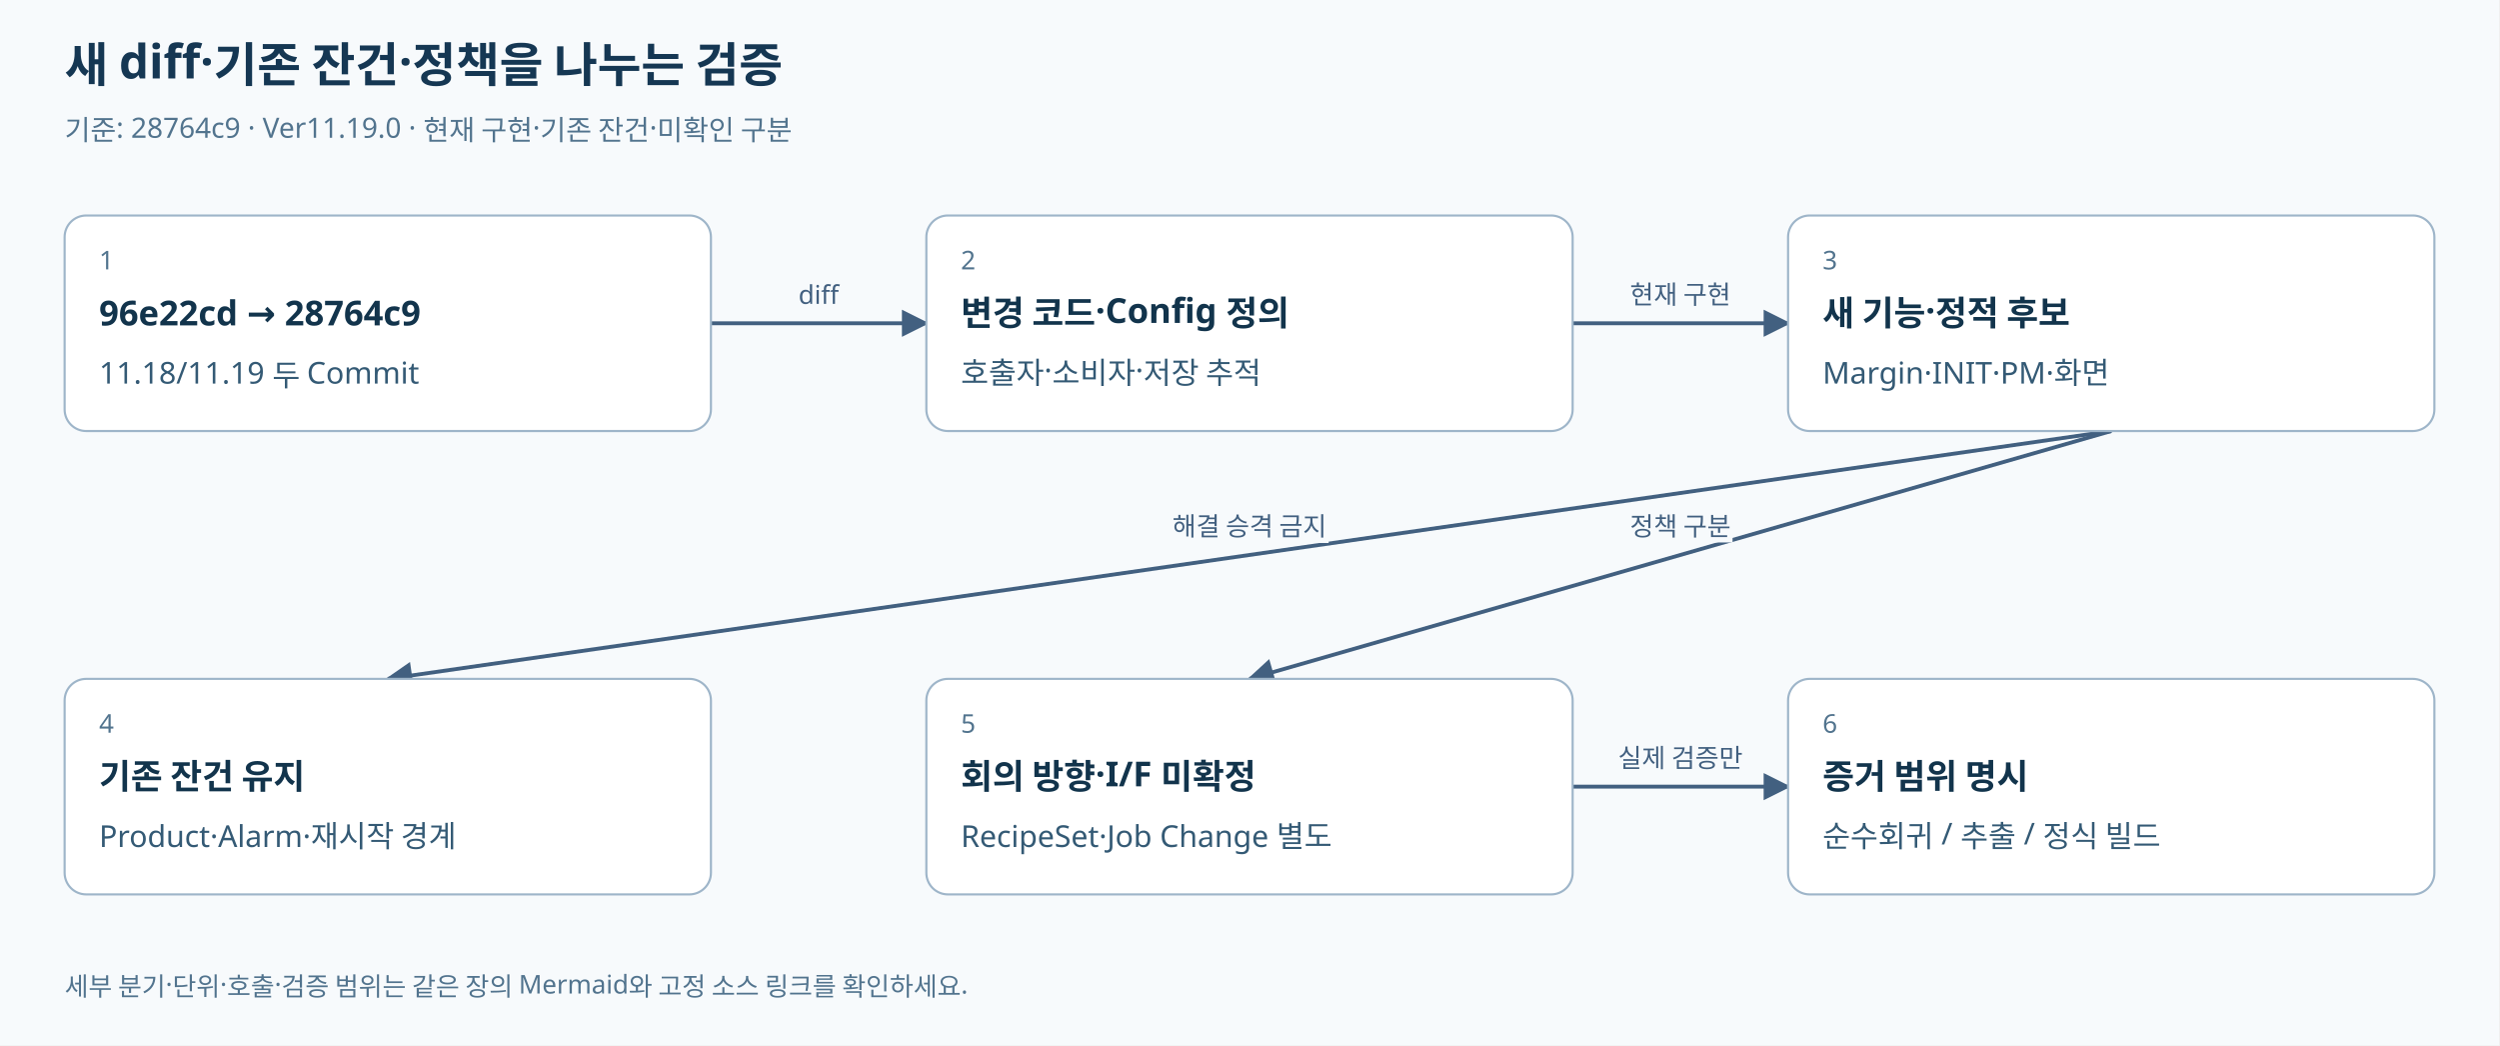
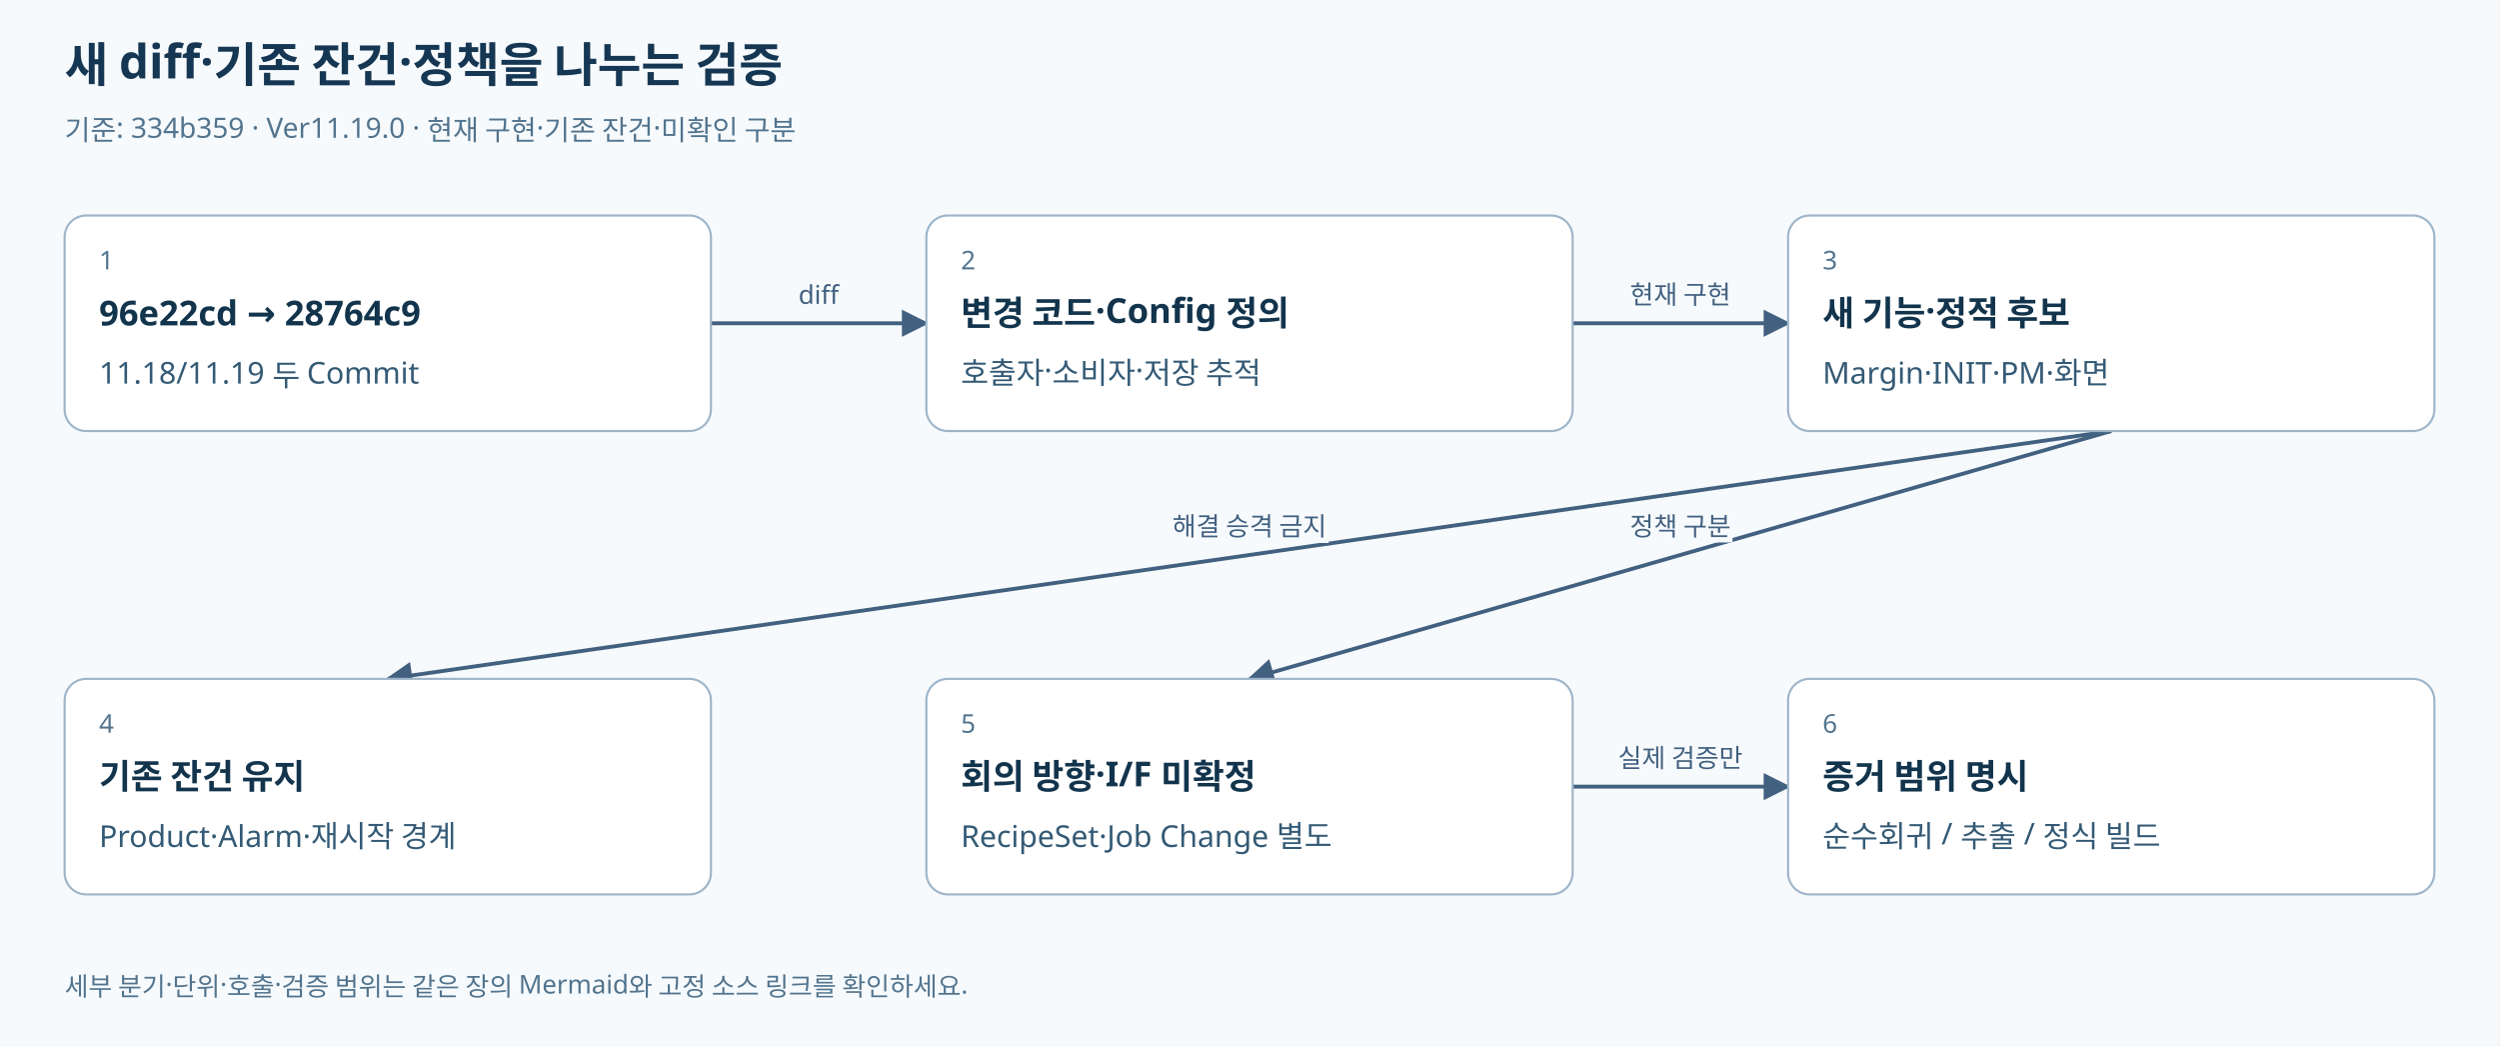
<svg xmlns="http://www.w3.org/2000/svg" width="1160" height="485" viewBox="0 0 1160 485" role="img" aria-label="새 diff·기존 잔건·정책을 나누는 검증">
  <defs>
    <marker id="arrow" viewBox="0 0 10 10" refX="9" refY="5" markerWidth="7" markerHeight="7" orient="auto">
      <path d="M0 0 L10 5 L0 10z" fill="#426080" />
    </marker>
  </defs>
  <rect width="1160" height="485" fill="#f7fafc" />
  <g font-family="Malgun Gothic,Segoe UI,sans-serif">
    <text x="30" y="38" font-size="22" font-weight="bold" fill="#153753">새 diff·기존 잔건·정책을 나누는 검증</text>
-     <text x="30" y="65" font-size="13" fill="#52748e">기준: 28764c9 · Ver11.19.0 · 현재 구현·기존 잔건·미확인 구분</text>
+     <text x="30" y="65" font-size="13" fill="#52748e">기준: 334b359 · Ver11.19.0 · 현재 구현·기존 잔건·미확인 구분</text>
    <path d="M330 150 L430 150" fill="none" stroke="#426080" stroke-width="1.8" marker-end="url(#arrow)" />
    <text x="380" y="141" text-anchor="middle" font-size="12" fill="#426080" paint-order="stroke" stroke="#f7fafc" stroke-width="5">diff</text>
    <path d="M730 150 L830 150" fill="none" stroke="#426080" stroke-width="1.8" marker-end="url(#arrow)" />
    <text x="780" y="141" text-anchor="middle" font-size="12" fill="#426080" paint-order="stroke" stroke="#f7fafc" stroke-width="5">현재 구현</text>
    <path d="M980 200 L180 315" fill="none" stroke="#426080" stroke-width="1.8" marker-end="url(#arrow)" />
    <text x="580" y="248.5" text-anchor="middle" font-size="12" fill="#426080" paint-order="stroke" stroke="#f7fafc" stroke-width="5">해결 승격 금지</text>
    <path d="M980 200 L580 315" fill="none" stroke="#426080" stroke-width="1.8" marker-end="url(#arrow)" />
    <text x="780" y="248.5" text-anchor="middle" font-size="12" fill="#426080" paint-order="stroke" stroke="#f7fafc" stroke-width="5">정책 구분</text>
    <path d="M730 365 L830 365" fill="none" stroke="#426080" stroke-width="1.8" marker-end="url(#arrow)" />
    <text x="780" y="356" text-anchor="middle" font-size="12" fill="#426080" paint-order="stroke" stroke="#f7fafc" stroke-width="5">실제 검증만</text>
    <rect x="30" y="100" width="300" height="100" rx="10" fill="white" stroke="#9eb5c9" />
    <text x="46" y="125" font-size="12" fill="#52748e">1</text>
    <text x="46" y="151" font-size="16" font-weight="bold" fill="#12344c">96e22cd → 28764c9</text>
    <text x="46" y="178" font-size="14" fill="#345a75">11.18/11.19 두 Commit</text>
    <rect x="430" y="100" width="300" height="100" rx="10" fill="white" stroke="#9eb5c9" />
    <text x="446" y="125" font-size="12" fill="#52748e">2</text>
    <text x="446" y="151" font-size="16" font-weight="bold" fill="#12344c">변경 코드·Config 정의</text>
    <text x="446" y="178" font-size="14" fill="#345a75">호출자·소비자·저장 추적</text>
    <rect x="830" y="100" width="300" height="100" rx="10" fill="white" stroke="#9eb5c9" />
    <text x="846" y="125" font-size="12" fill="#52748e">3</text>
    <text x="846" y="151" font-size="16" font-weight="bold" fill="#12344c">새 기능·정적 후보</text>
    <text x="846" y="178" font-size="14" fill="#345a75">Margin·INIT·PM·화면</text>
    <rect x="30" y="315" width="300" height="100" rx="10" fill="white" stroke="#9eb5c9" />
    <text x="46" y="340" font-size="12" fill="#52748e">4</text>
    <text x="46" y="366" font-size="16" font-weight="bold" fill="#12344c">기존 잔건 유지</text>
    <text x="46" y="393" font-size="14" fill="#345a75">Product·Alarm·재시작 경계</text>
    <rect x="430" y="315" width="300" height="100" rx="10" fill="white" stroke="#9eb5c9" />
    <text x="446" y="340" font-size="12" fill="#52748e">5</text>
    <text x="446" y="366" font-size="16" font-weight="bold" fill="#12344c">회의 방향·I/F 미확정</text>
    <text x="446" y="393" font-size="14" fill="#345a75">RecipeSet·Job Change 별도</text>
    <rect x="830" y="315" width="300" height="100" rx="10" fill="white" stroke="#9eb5c9" />
    <text x="846" y="340" font-size="12" fill="#52748e">6</text>
    <text x="846" y="366" font-size="16" font-weight="bold" fill="#12344c">증거 범위 명시</text>
    <text x="846" y="393" font-size="14" fill="#345a75">순수회귀 / 추출 / 정식 빌드</text>
    <text x="30" y="462" font-size="12" fill="#52748e">세부 분기·단위·호출·검증 범위는 같은 장의 Mermaid와 고정 소스 링크를 확인하세요.</text>
  </g>
</svg>
